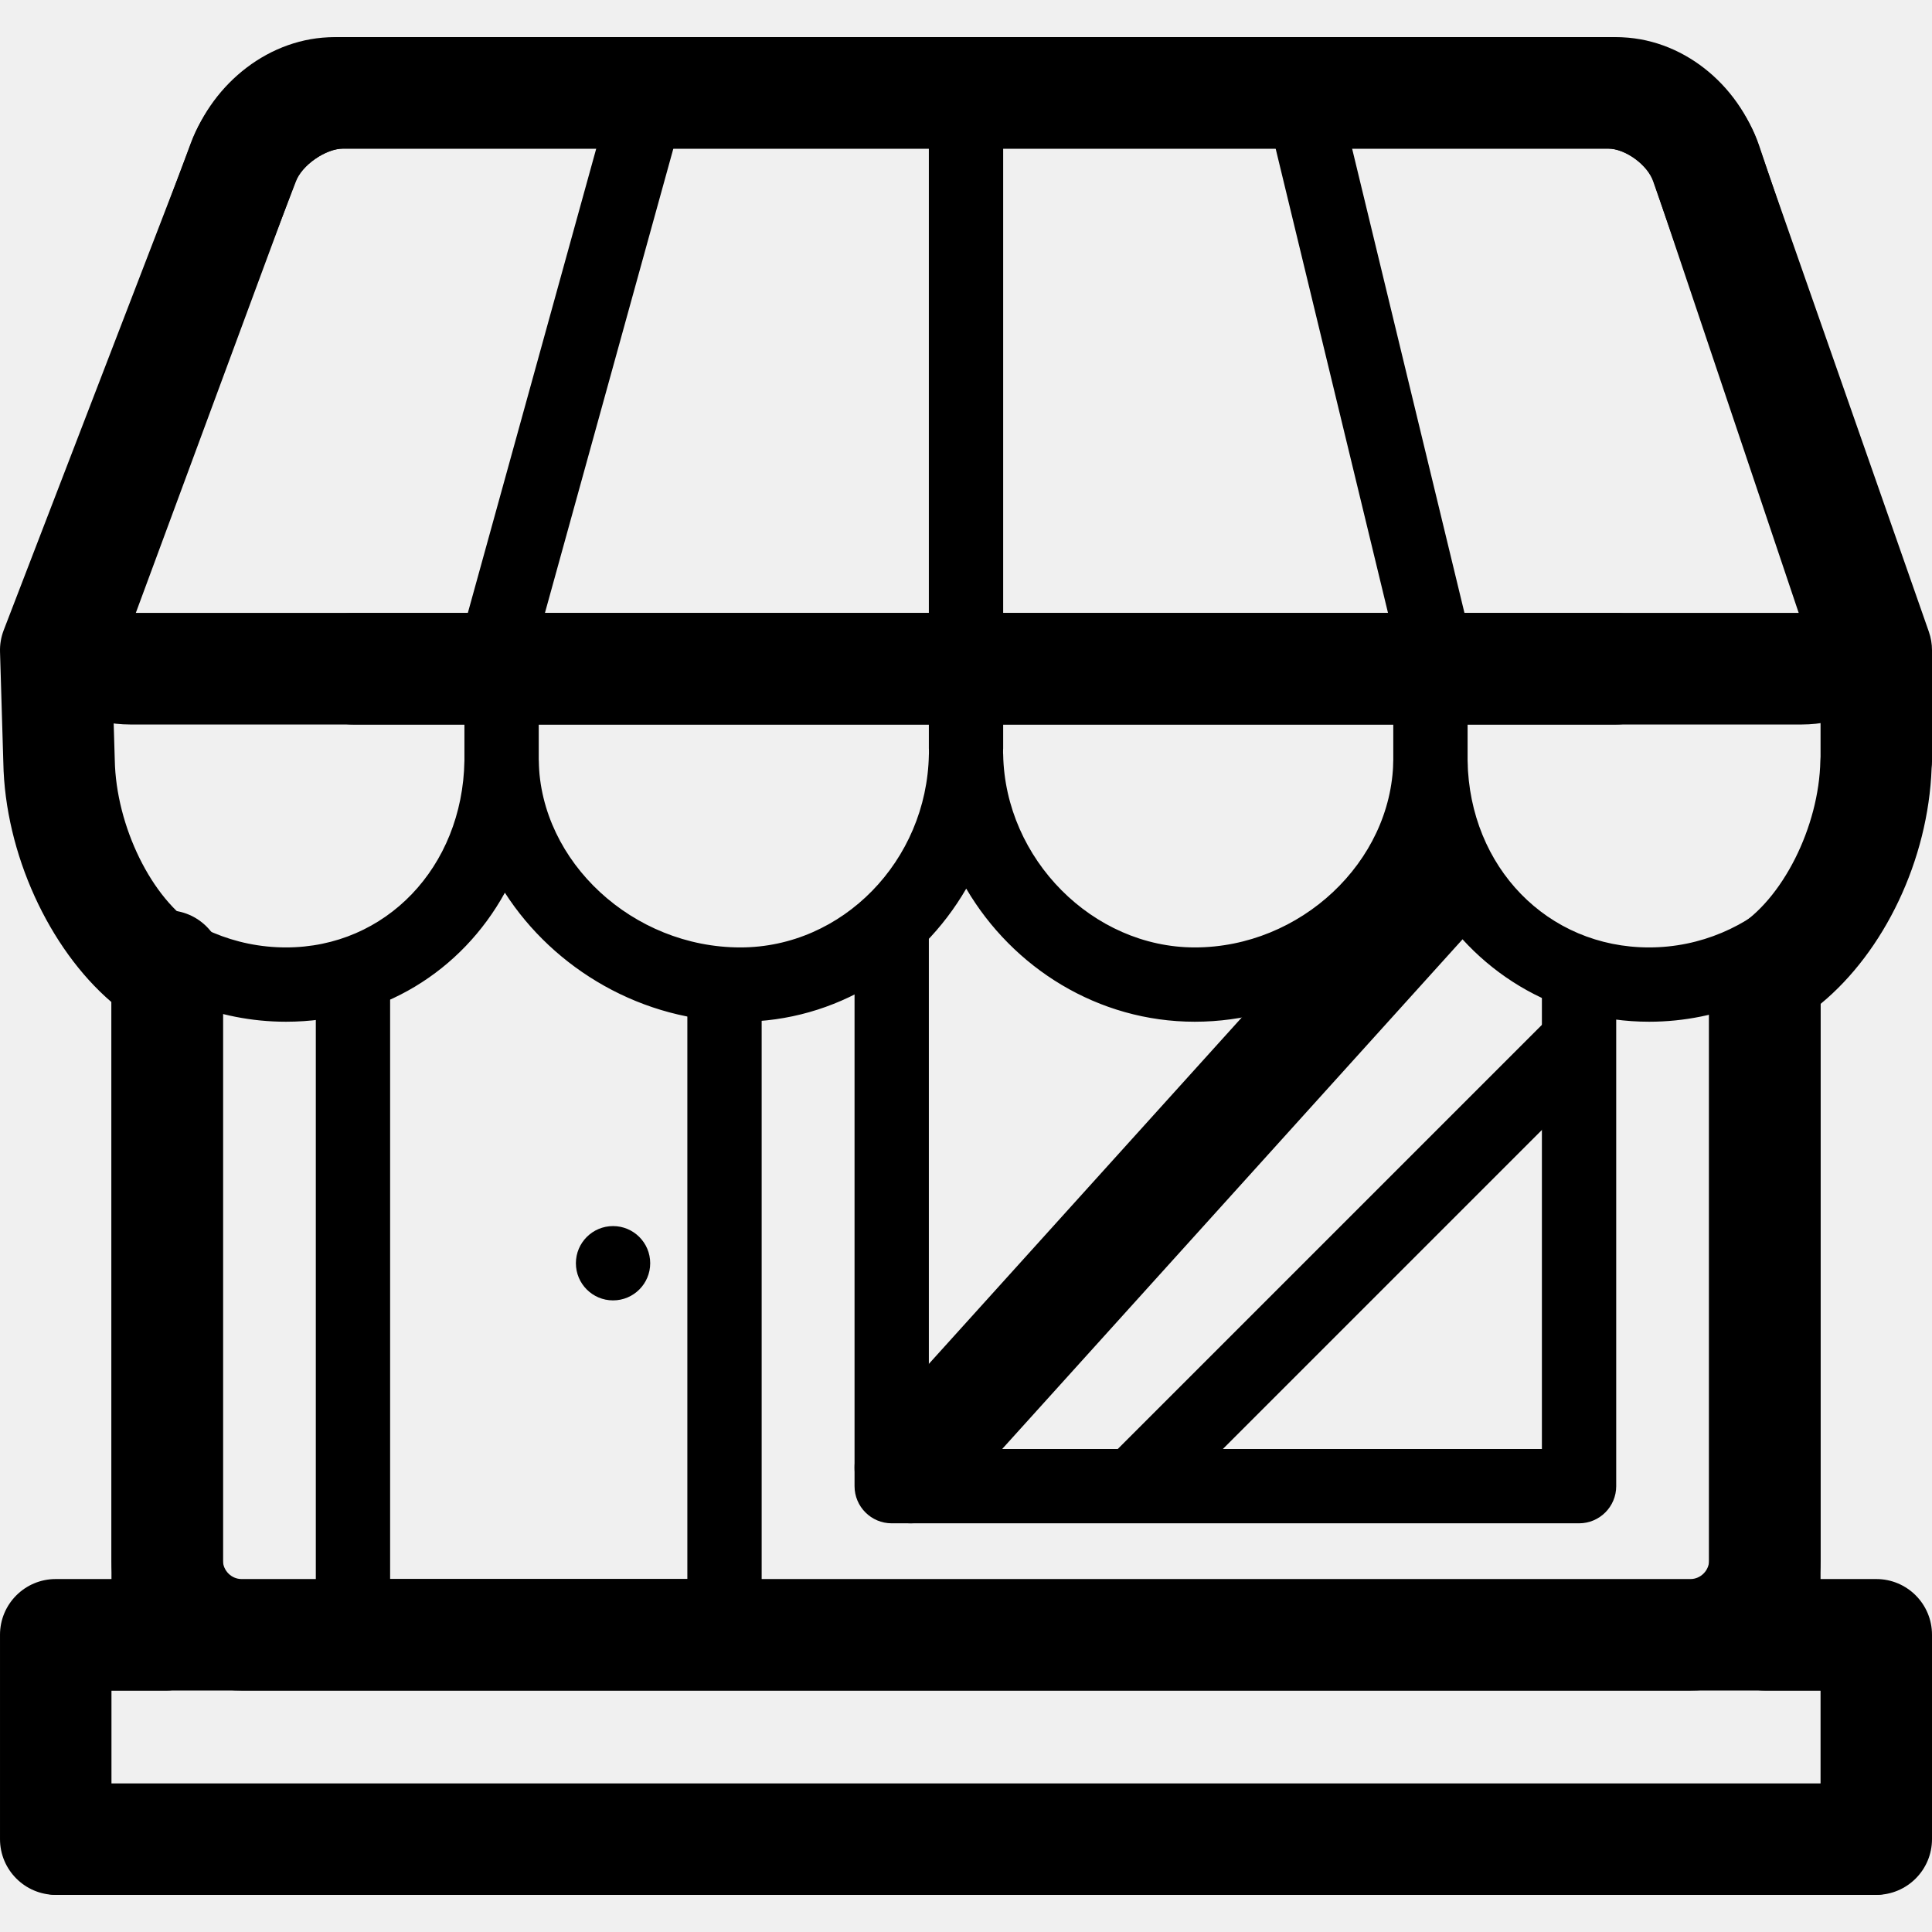
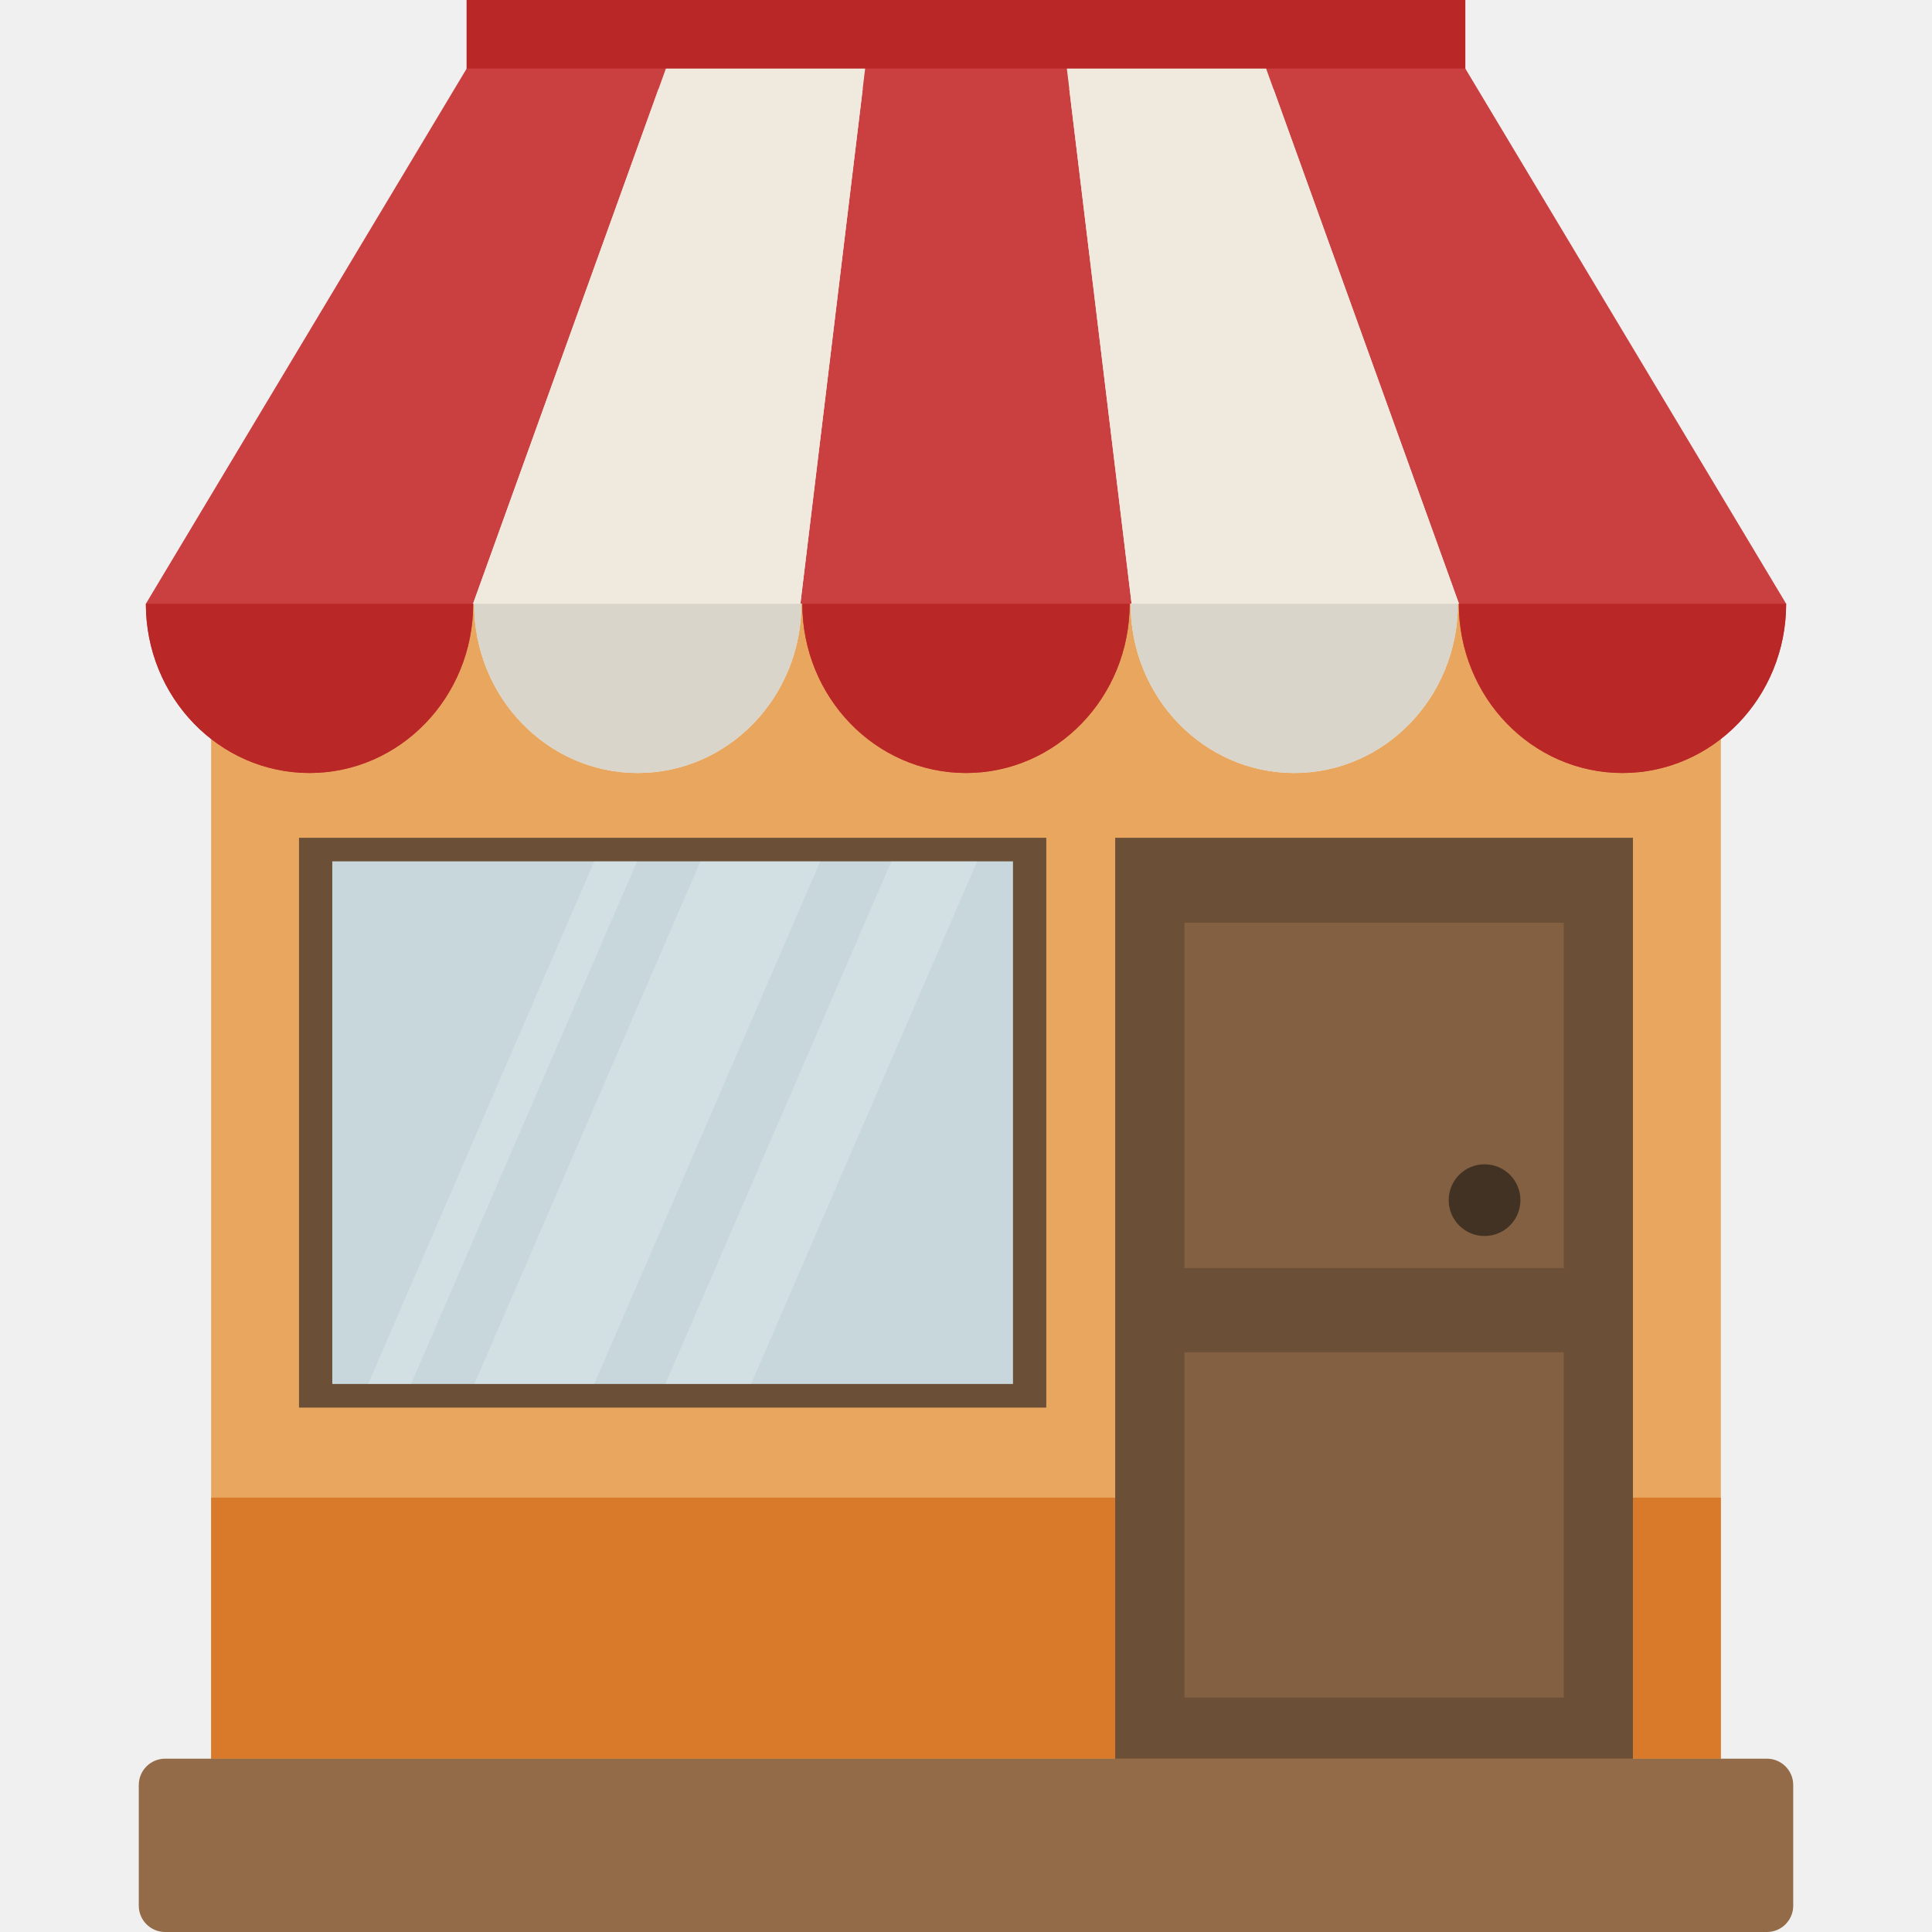
- <svg xmlns="http://www.w3.org/2000/svg" fill="#000000" version="1.1" id="Layer_1" viewBox="0 0 415.997 415.997" xml:space="preserve">
+ <svg xmlns="http://www.w3.org/2000/svg" version="1.1" id="Layer_1" viewBox="0 0 512 512" xml:space="preserve">
+   <rect x="123.647" style="fill:#B92727;" width="264.683" height="23.554" />
+   <rect x="55.955" y="159.998" style="fill:#E9A65E;" width="400.087" height="313.306" />
+   <rect x="55.955" y="396.89" style="fill:#D97A2B;" width="400.087" height="69.182" />
+   <path style="fill:#936B49;" d="M475.222,505.025c0,3.853-3.123,6.975-6.975,6.975H43.754c-3.853,0-6.975-3.123-6.975-6.975v-31.98  c0-3.853,3.123-6.975,6.975-6.975h424.492c3.853,0,6.975,3.123,6.975,6.975V505.025z" />
+   <rect x="295.539" y="222.023" style="fill:#6B4F37;" width="137.204" height="244.056" />
  <g>
-     <g>
-       <path d="M380.001,203.999c-6.628,0-12,5.372-12,12v120c0,2.168-1.832,4-4,4h-312c-2.168,0-4-1.832-4-4v-128    c0-6.628-5.372-12-12-12s-12,5.372-12,12v128c0,15.436,12.56,28,28,28h312c15.44,0,28-12.56,28-28v-120    C392.001,209.371,386.629,203.999,380.001,203.999z" />
-     </g>
+     <rect x="313.878" y="244.527" style="fill:#826041;" width="100.537" height="91.525" />
+     <rect x="313.878" y="358.362" style="fill:#826041;" width="100.537" height="91.525" />
+   </g>
+   <circle style="fill:#423223;" cx="393.424" cy="318.05" r="9.502" />
+   <rect x="79.24" y="222.023" style="fill:#6B4F37;" width="198.035" height="151.003" />
+   <rect x="88.059" y="228.268" style="fill:#C7D7DC;" width="180.392" height="138.499" />
+   <g style="opacity:0.2;">
+     <polygon style="fill:#FFFFFF;" points="157.477,366.781 125.696,366.781 185.615,228.268 217.396,228.268  " />
+     <polygon style="fill:#FFFFFF;" points="199.041,366.781 176.301,366.781 236.216,228.268 258.959,228.268  " />
+     <polygon style="fill:#FFFFFF;" points="108.929,366.781 97.555,366.781 157.474,228.268 168.844,228.268  " />
  </g>
  <g>
-     <g>
-       <path d="M348.001,131.999h-272c-6.628,0-12,5.372-12,12s5.372,12,12,12h272c6.628,0,12-5.372,12-12    S354.629,131.999,348.001,131.999z" />
-     </g>
+     <path style="fill:#CA3F3F;" d="M176.462,18.167h-52.789L38.656,159.998c0,24.772,19.419,44.854,43.374,44.854   s43.374-20.082,43.374-44.854h-0.04L176.462,18.167z" />
+     <path style="fill:#CA3F3F;" d="M388.323,18.167h-52.789l51.103,141.831H386.6c0,24.772,19.419,44.854,43.374,44.854   s43.374-20.082,43.374-44.854L388.323,18.167z" />
+     <path style="fill:#CA3F3F;" d="M282.719,18.167h-26.721h-26.717l-17.168,141.831h0.511c0,24.772,19.419,44.854,43.374,44.854   s43.374-20.082,43.374-44.854h0.511L282.719,18.167z" />
  </g>
  <g>
-     <g>
-       <path d="M410.273,125.011l-31.5-93.672c-4.48-13.304-18.436-23.34-32.476-23.34H73.873c-13.884,0-27.988,9.82-32.804,22.844    L6.297,124.827c-2.836,7.672-2.04,15.548,2.188,21.62c4.224,6.072,11.34,9.552,19.516,9.552h360    c8.104,0,15.232-3.444,19.544-9.452C411.861,140.543,412.857,132.691,410.273,125.011z M29.233,131.999l34.344-92.828    c1.312-3.556,6.508-7.172,10.296-7.172h272.424c3.652,0,8.564,3.528,9.728,6.988l31.28,93.012H29.233z" />
-     </g>
+     <path style="fill:#EFE9DE;" d="M229.281,18.167h-52.819l-51.103,141.831h0.279c0,24.772,19.419,44.854,43.374,44.854   s43.374-20.082,43.374-44.854h-0.273L229.281,18.167z" />
+     <path style="fill:#EFE9DE;" d="M335.534,18.167h-52.815l17.168,141.831h-0.273c0,24.772,19.419,44.854,43.374,44.854   c23.955,0,43.374-20.082,43.374-44.854h0.279L335.534,18.167z" />
  </g>
-   <g>
-     <g>
-       <path d="M340.001,203.999c-4.416,0-8,3.58-8,8v100h-132v-112c0-4.42-3.584-8-8-8s-8,3.58-8,8v120c0,4.416,3.584,8,8,8h148    c4.416,0,8-3.58,8-8v-108C348.001,207.579,344.417,203.999,340.001,203.999z" />
-     </g>
-   </g>
-   <g>
-     <g>
-       <rect x="224.112" y="263.997" transform="matrix(0.7071 -0.7071 0.7071 0.7071 -106.8076 286.1366)" width="135.763" height="16" />
-     </g>
-   </g>
-   <g>
-     <g>
-       <path d="M156.001,203.999c-4.416,0-8,3.58-8,8v128h-64v-128c0-4.42-3.584-8-8-8s-8,3.58-8,8v136c0,4.416,3.584,8,8,8h80    c4.416,0,8-3.58,8-8v-136C164.001,207.579,160.417,203.999,156.001,203.999z" />
-     </g>
-   </g>
-   <g>
-     <g>
-       <path d="M404.001,131.999h-392c-4.416,0-8,3.58-8,8v24c0,1.324,0.324,2.576,0.892,3.672c2.364,29.164,27.092,52.328,56.692,52.328    c20.516,0,37.836-10.912,47.124-27.784c10.588,16.48,29.668,27.784,50.712,27.784c20.528,0,38.704-11.544,48.628-28.66    c10.04,17.116,28.432,28.66,49.204,28.66c20.88,0,39.808-11.392,50.256-27.972c9.516,16.84,27.16,27.972,47.576,27.972    c30.472,0,55.776-24.548,56.84-54.912c0.052-0.352,0.076-0.716,0.076-1.088v-24C412.001,135.579,408.417,131.999,404.001,131.999z     M395.997,163.127c-0.024,0.24-0.04,0.48-0.044,0.724c-0.408,22.136-18.744,40.148-40.872,40.148    c-21.856,0-38.66-17.26-39.084-40.148c-0.08-4.36-3.636-7.852-7.996-7.852s-7.916,3.492-7.996,7.852    c-0.404,21.76-19.98,40.148-42.752,40.148c-21.94,0-40.832-19.016-41.252-41.524c-0.08-4.36-3.636-7.852-7.996-7.852    c-4.364,0-7.92,3.492-8,7.852c-0.424,22.896-18.632,41.524-40.584,41.524c-23.132,0-43.016-18.388-43.42-40.148    c-0.084-4.36-3.636-7.852-8-7.852s-7.92,3.492-8,7.852c-0.424,22.888-16.94,40.148-38.42,40.148    c-22.124,0-40.456-18.012-40.868-40.148c-0.02-1.124-0.272-2.196-0.712-3.16v-12.692h375.996V163.127z" />
-     </g>
-   </g>
-   <g>
-     <g>
-       <path d="M208.001,11.999c-4.416,0-8,3.584-8,8v141.144c0,4.416,3.584,8,8,8c4.416,0,8-3.58,8-8V19.999    C216.001,15.583,212.417,11.999,208.001,11.999z" />
-     </g>
-   </g>
-   <g>
-     <g>
-       <path d="M315.777,133.835l-28-115.716c-1.04-4.296-5.376-6.936-9.656-5.896c-4.296,1.04-6.936,5.364-5.896,9.66l27.776,114.784    v28.188c0,4.416,3.584,8,8,8c4.416,0,8-3.584,8-8v-29.14C316.001,135.083,315.925,134.447,315.777,133.835z" />
-     </g>
-   </g>
-   <g>
-     <g>
-       <path d="M142.133,12.291c-4.264-1.164-8.668,1.32-9.844,5.576l-32,115.716c-0.192,0.696-0.288,1.412-0.288,2.132v40.284    c0,4.416,3.584,8,8,8s8-3.58,8-8v-39.2l31.712-114.664C148.889,17.875,146.389,13.471,142.133,12.291z" />
-     </g>
-   </g>
-   <g>
-     <g>
-       <path d="M404.001,347.999h-392c-4.416,0-8,3.584-8,8v44c0,4.416,3.584,8,8,8h392c4.416,0,8-3.58,8-8v-44    C412.001,351.583,408.417,347.999,404.001,347.999z M396.001,391.999h-376v-28h376V391.999z" />
-     </g>
-   </g>
-   <g>
-     <g>
-       <path d="M415.913,165.399c0.056-0.464,0.084-0.932,0.084-1.408v-24c0-1.352-0.232-2.692-0.676-3.964L378.705,31.419    c-4.412-13.352-16.64-23.42-30.704-23.42h-276c-13.912,0-26.12,9.86-30.792,22.724L0.801,135.683    c-0.572,1.488-0.844,3.076-0.796,4.668l0.712,23.864c0.36,19.532,9.844,40.032,23.284,51.56v124.224h-12c-6.628,0-12,5.372-12,12    v44c0,6.628,5.372,12,12,12h392c6.628,0,12-5.372,11.996-12.008v-44c0-6.628-5.368-11.992-11.996-11.992h-12l-0.004-123.832    C405.725,204.883,415.197,185.139,415.913,165.399z M392.001,162.931c-0.024,0.28-0.04,0.564-0.044,0.844    c-0.264,14.26-8.212,30.032-18.092,35.912c-3.636,2.164-5.864,6.08-5.864,10.312v142c0,6.628,5.372,12,12,12h12v20h-368v-20h12    c6.628,0,12-9.372,12-16v-136c0-4.16-2.156-10.276-5.696-12.468c-9.604-5.928-17.328-21.636-17.592-35.896l-0.644-21.584    l39.624-102.92c1.28-3.536,6.42-7.136,10.18-7.136h272.428c3.628,0,8.484,3.512,9.692,7.156l36.008,102.884V162.931z" />
-     </g>
-   </g>
-   <g>
-     <g>
-       <circle cx="132.001" cy="271.999" r="8" />
-     </g>
-   </g>
-   <g>
-     <g>
-       <path d="M316.045,183.095c-4.916-4.44-12.508-4.06-16.948,0.864l-112,124c-4.444,4.916-4.056,12.508,0.86,16.948    c2.296,2.072,5.172,3.092,8.04,3.092c3.276,0,6.54-1.332,8.908-3.956l112-124C321.349,195.127,320.961,187.535,316.045,183.095z" />
-     </g>
-   </g>
+   <path style="fill:#B92727;" d="M82.026,204.852c23.955,0,43.374-20.082,43.374-44.854H38.653  C38.656,184.773,58.075,204.852,82.026,204.852z" />
+   <path style="fill:#DAD5CA;" d="M169.016,204.852c23.955,0,43.374-20.082,43.374-44.854h-86.747  C125.642,184.773,145.061,204.852,169.016,204.852z" />
+   <path style="fill:#B92727;" d="M255.998,204.852c23.955,0,43.374-20.082,43.374-44.854h-86.747  C212.625,184.773,232.044,204.852,255.998,204.852z" />
+   <path style="fill:#DAD5CA;" d="M342.984,204.852c23.955,0,43.374-20.082,43.374-44.854h-86.744  C299.614,184.773,319.033,204.852,342.984,204.852z" />
+   <path style="fill:#B92727;" d="M429.97,204.852c23.955,0,43.374-20.082,43.374-44.854H386.6  C386.6,184.773,406.016,204.852,429.97,204.852z" />
</svg>
